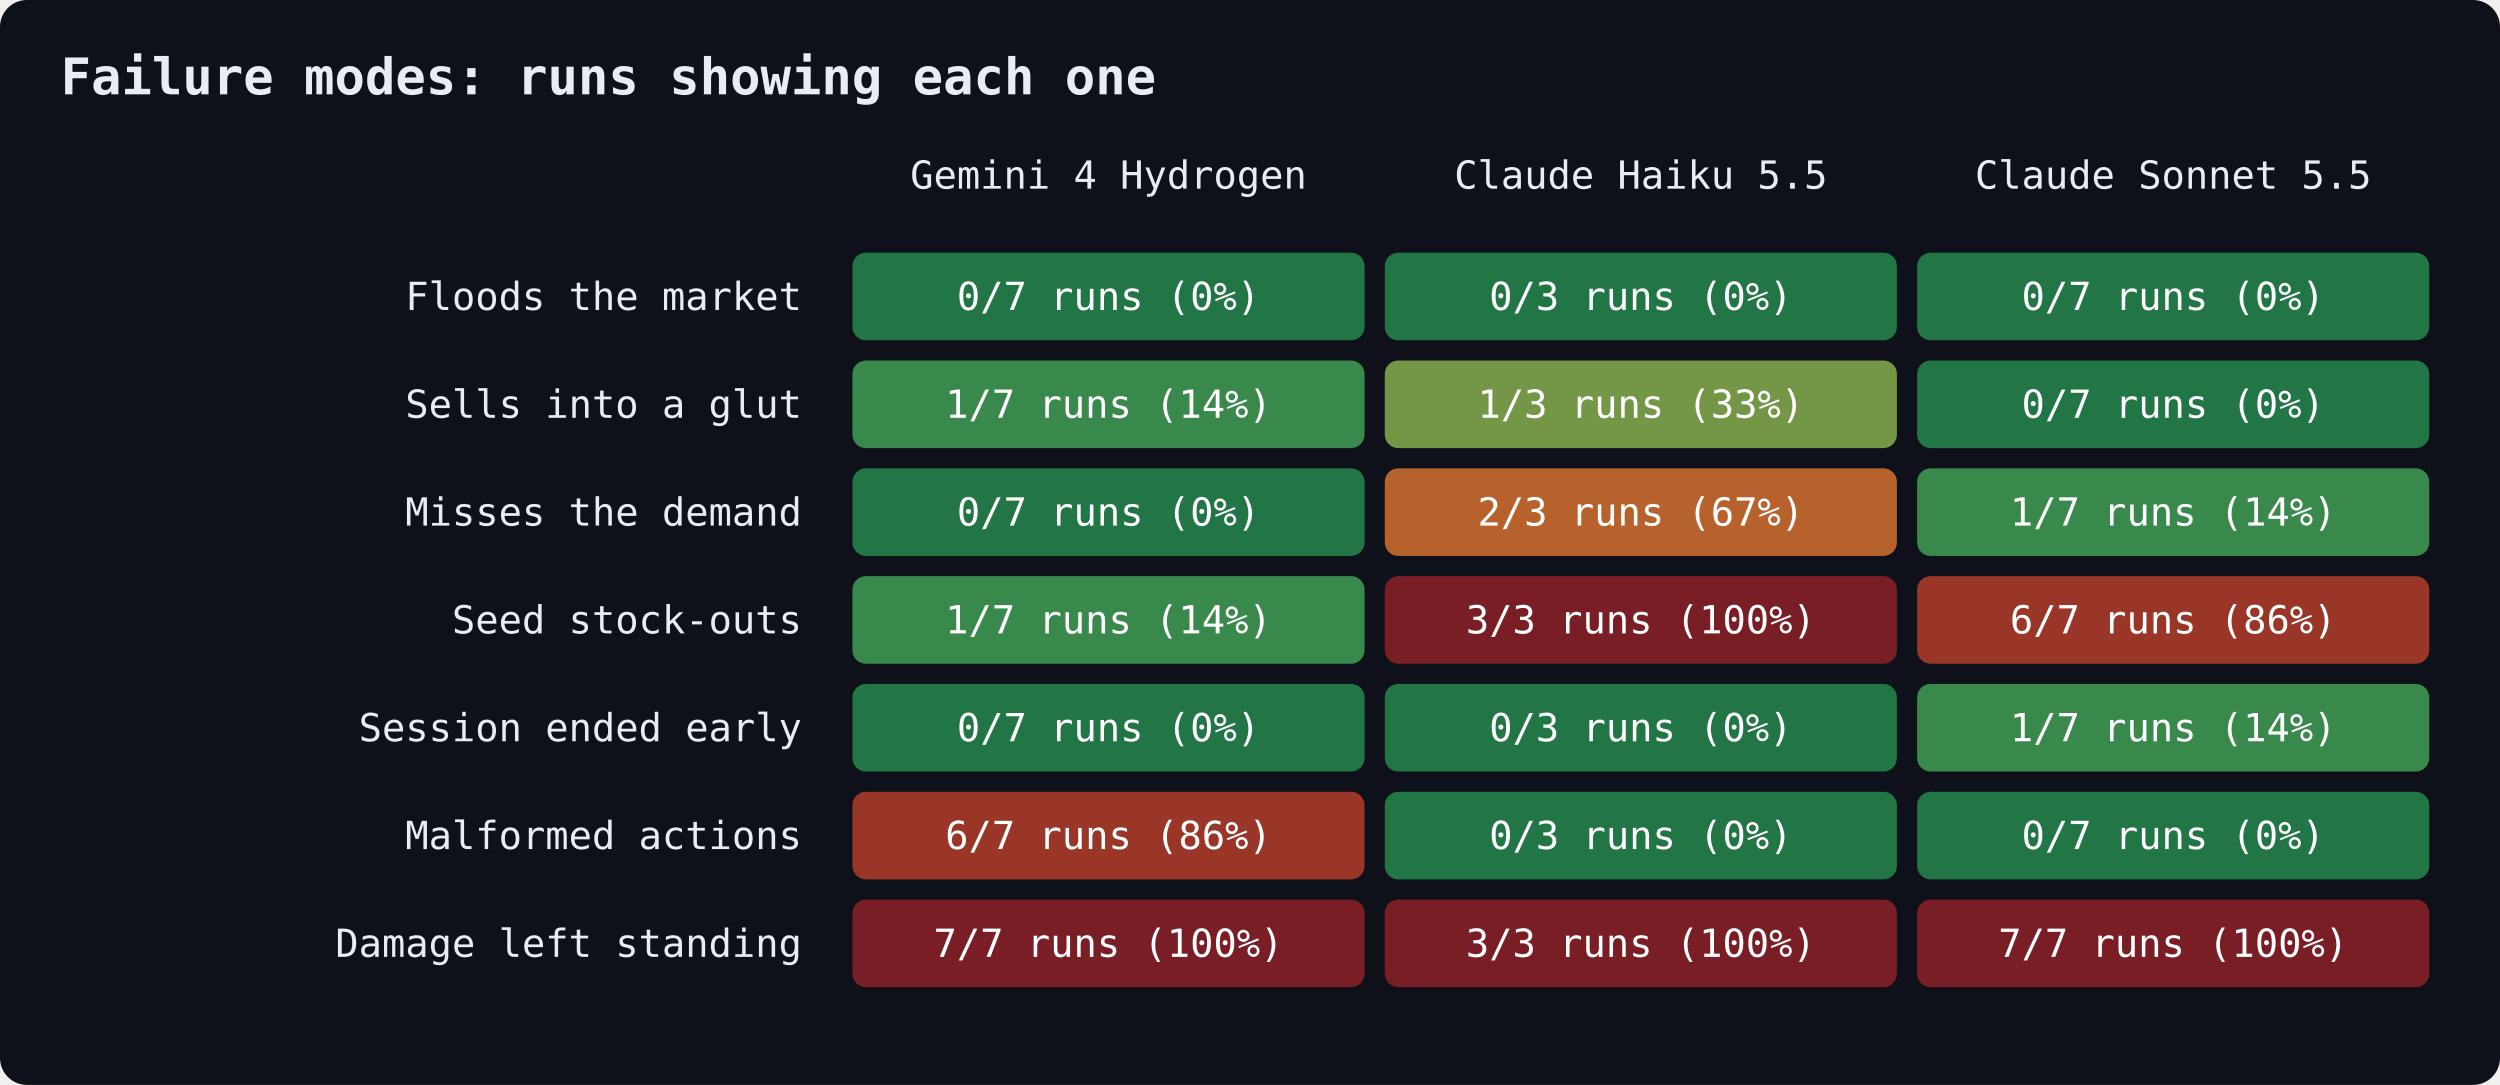
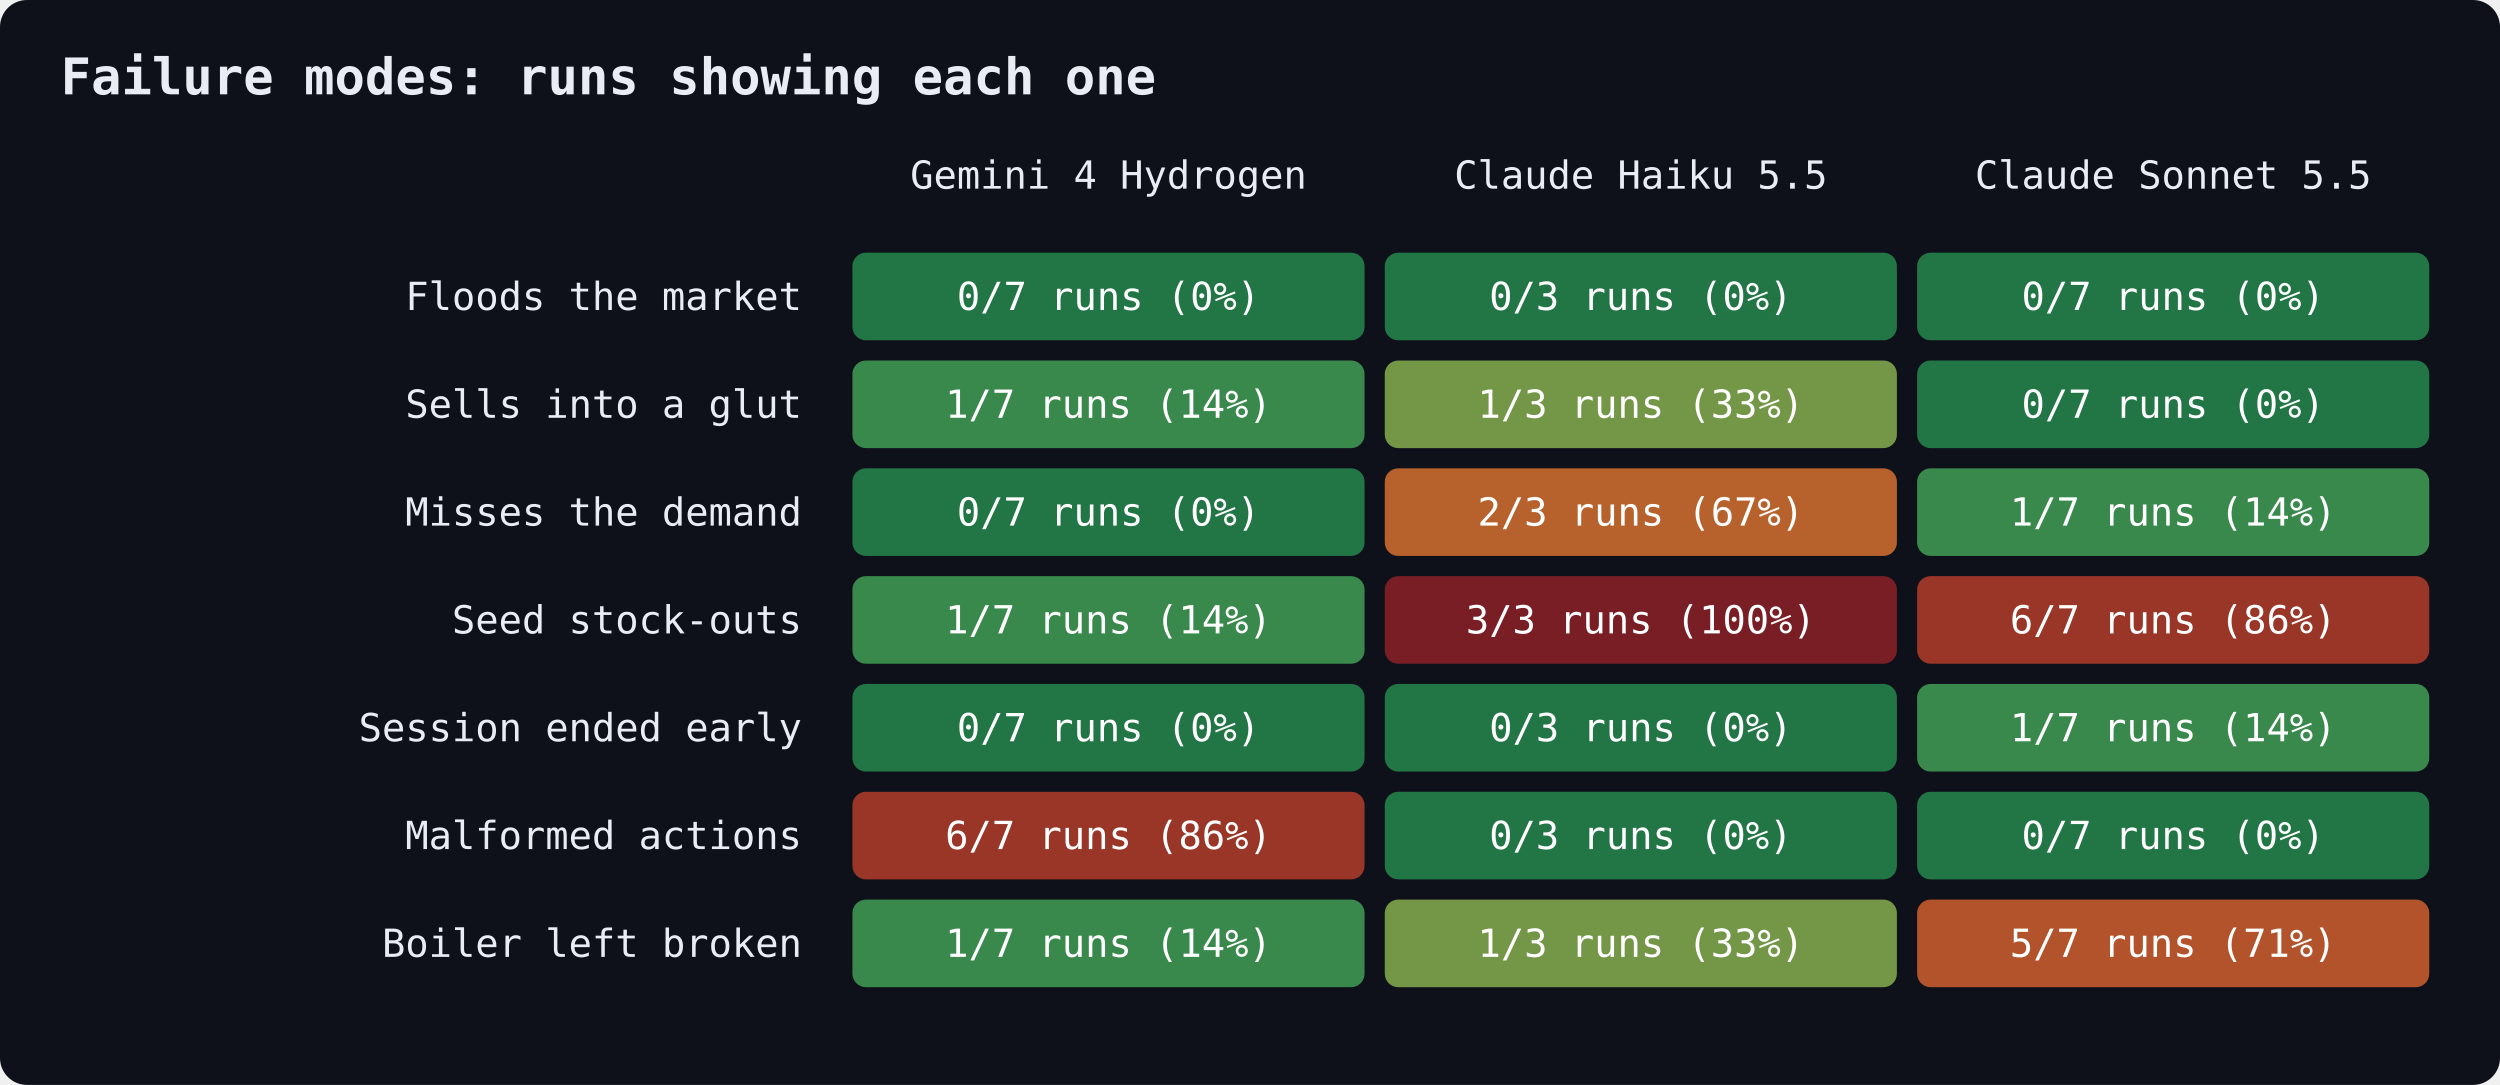
<svg xmlns="http://www.w3.org/2000/svg" viewBox="0 0 742 322" font-family="ui-monospace,SFMono-Regular,Menlo,monospace">
  <rect width="742" height="322" rx="8" fill="#0e1119" />
  <text x="18" y="28" fill="#e9edf3" font-size="15" font-weight="bold">Failure modes: runs showing each one</text>
  <text x="329.0" y="56" fill="#e9edf3" font-size="11.5" text-anchor="middle">Gemini 4 Hydrogen</text>
  <text x="487.0" y="56" fill="#e9edf3" font-size="11.5" text-anchor="middle">Claude Haiku 5.5</text>
  <text x="645.0" y="56" fill="#e9edf3" font-size="11.5" text-anchor="middle">Claude Sonnet 5.5</text>
  <text x="238" y="92" fill="#e9edf3" font-size="11.5" text-anchor="end">Floods the market</text>
  <rect x="253" y="75" width="152" height="26" rx="4" fill="#227646" />
  <text x="329.0" y="92" fill="#fff" font-size="11.5" text-anchor="middle">0/7 runs (0%)</text>
  <rect x="411" y="75" width="152" height="26" rx="4" fill="#227646" />
  <text x="487.0" y="92" fill="#fff" font-size="11.5" text-anchor="middle">0/3 runs (0%)</text>
  <rect x="569" y="75" width="152" height="26" rx="4" fill="#227646" />
  <text x="645.0" y="92" fill="#fff" font-size="11.5" text-anchor="middle">0/7 runs (0%)</text>
  <text x="238" y="124" fill="#e9edf3" font-size="11.5" text-anchor="end">Sells into a glut</text>
  <rect x="253" y="107" width="152" height="26" rx="4" fill="#39894d" />
  <text x="329.0" y="124" fill="#fff" font-size="11.5" text-anchor="middle">1/7 runs (14%)</text>
  <rect x="411" y="107" width="152" height="26" rx="4" fill="#739747" />
  <text x="487.0" y="124" fill="#fff" font-size="11.5" text-anchor="middle">1/3 runs (33%)</text>
  <rect x="569" y="107" width="152" height="26" rx="4" fill="#227646" />
  <text x="645.0" y="124" fill="#fff" font-size="11.5" text-anchor="middle">0/7 runs (0%)</text>
  <text x="238" y="156" fill="#e9edf3" font-size="11.5" text-anchor="end">Misses the demand</text>
  <rect x="253" y="139" width="152" height="26" rx="4" fill="#227646" />
  <text x="329.0" y="156" fill="#fff" font-size="11.5" text-anchor="middle">0/7 runs (0%)</text>
  <rect x="411" y="139" width="152" height="26" rx="4" fill="#b7622c" />
  <text x="487.0" y="156" fill="#fff" font-size="11.5" text-anchor="middle">2/3 runs (67%)</text>
  <rect x="569" y="139" width="152" height="26" rx="4" fill="#39894d" />
  <text x="645.0" y="156" fill="#fff" font-size="11.5" text-anchor="middle">1/7 runs (14%)</text>
  <text x="238" y="188" fill="#e9edf3" font-size="11.5" text-anchor="end">Seed stock-outs</text>
  <rect x="253" y="171" width="152" height="26" rx="4" fill="#39894d" />
  <text x="329.0" y="188" fill="#fff" font-size="11.5" text-anchor="middle">1/7 runs (14%)</text>
  <rect x="411" y="171" width="152" height="26" rx="4" fill="#7a1e26" />
  <text x="487.0" y="188" fill="#fff" font-size="11.5" text-anchor="middle">3/3 runs (100%)</text>
  <rect x="569" y="171" width="152" height="26" rx="4" fill="#993628" />
  <text x="645.0" y="188" fill="#fff" font-size="11.5" text-anchor="middle">6/7 runs (86%)</text>
  <text x="238" y="220" fill="#e9edf3" font-size="11.5" text-anchor="end">Session ended early</text>
  <rect x="253" y="203" width="152" height="26" rx="4" fill="#227646" />
  <text x="329.0" y="220" fill="#fff" font-size="11.5" text-anchor="middle">0/7 runs (0%)</text>
  <rect x="411" y="203" width="152" height="26" rx="4" fill="#227646" />
  <text x="487.0" y="220" fill="#fff" font-size="11.5" text-anchor="middle">0/3 runs (0%)</text>
  <rect x="569" y="203" width="152" height="26" rx="4" fill="#39894d" />
  <text x="645.0" y="220" fill="#fff" font-size="11.5" text-anchor="middle">1/7 runs (14%)</text>
  <text x="238" y="252" fill="#e9edf3" font-size="11.5" text-anchor="end">Malformed actions</text>
  <rect x="253" y="235" width="152" height="26" rx="4" fill="#993628" />
  <text x="329.0" y="252" fill="#fff" font-size="11.5" text-anchor="middle">6/7 runs (86%)</text>
  <rect x="411" y="235" width="152" height="26" rx="4" fill="#227646" />
  <text x="487.0" y="252" fill="#fff" font-size="11.5" text-anchor="middle">0/3 runs (0%)</text>
  <rect x="569" y="235" width="152" height="26" rx="4" fill="#227646" />
  <text x="645.0" y="252" fill="#fff" font-size="11.5" text-anchor="middle">0/7 runs (0%)</text>
-   <text x="238" y="284" fill="#e9edf3" font-size="11.5" text-anchor="end">Damage left standing</text>
-   <rect x="253" y="267" width="152" height="26" rx="4" fill="#7a1e26" />
-   <text x="329.0" y="284" fill="#fff" font-size="11.5" text-anchor="middle">7/7 runs (100%)</text>
-   <rect x="411" y="267" width="152" height="26" rx="4" fill="#7a1e26" />
-   <text x="487.0" y="284" fill="#fff" font-size="11.5" text-anchor="middle">3/3 runs (100%)</text>
-   <rect x="569" y="267" width="152" height="26" rx="4" fill="#7a1e26" />
-   <text x="645.0" y="284" fill="#fff" font-size="11.5" text-anchor="middle">7/7 runs (100%)</text>
+   <text x="238" y="284" fill="#e9edf3" font-size="11.5" text-anchor="end">Boiler left broken</text>
+   <rect x="253" y="267" width="152" height="26" rx="4" fill="#39894d" />
+   <text x="329.0" y="284" fill="#fff" font-size="11.5" text-anchor="middle">1/7 runs (14%)</text>
+   <rect x="411" y="267" width="152" height="26" rx="4" fill="#739747" />
+   <text x="487.0" y="284" fill="#fff" font-size="11.5" text-anchor="middle">1/3 runs (33%)</text>
+   <rect x="569" y="267" width="152" height="26" rx="4" fill="#b3532b" />
+   <text x="645.0" y="284" fill="#fff" font-size="11.5" text-anchor="middle">5/7 runs (71%)</text>
</svg>
